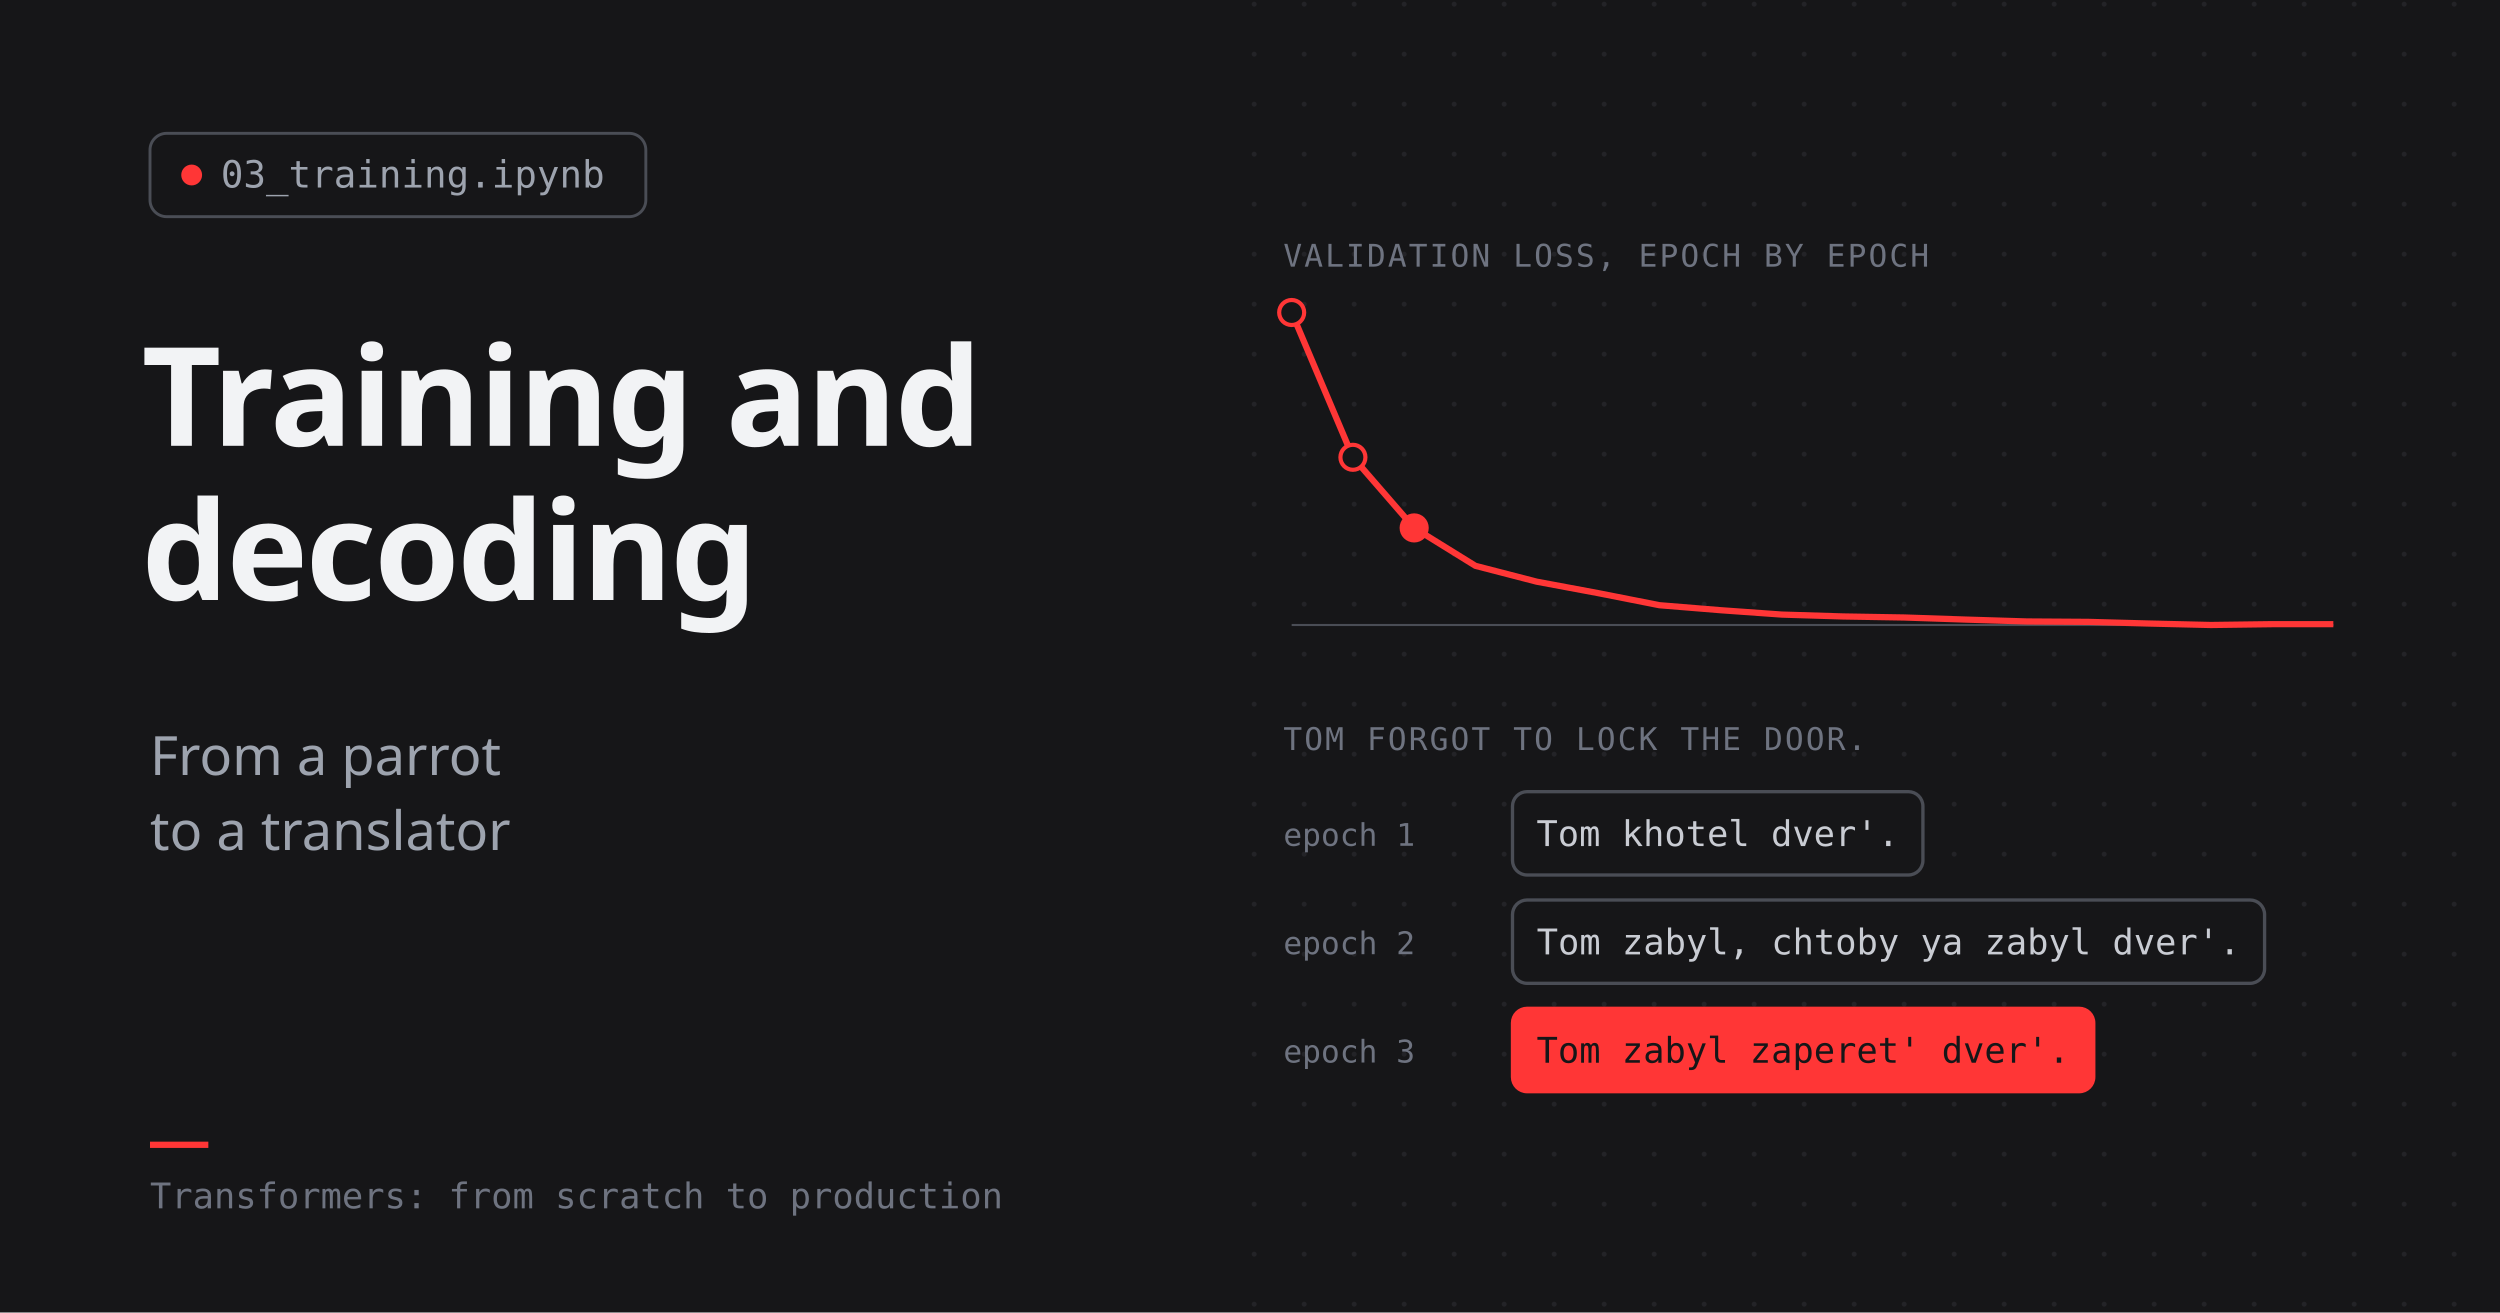
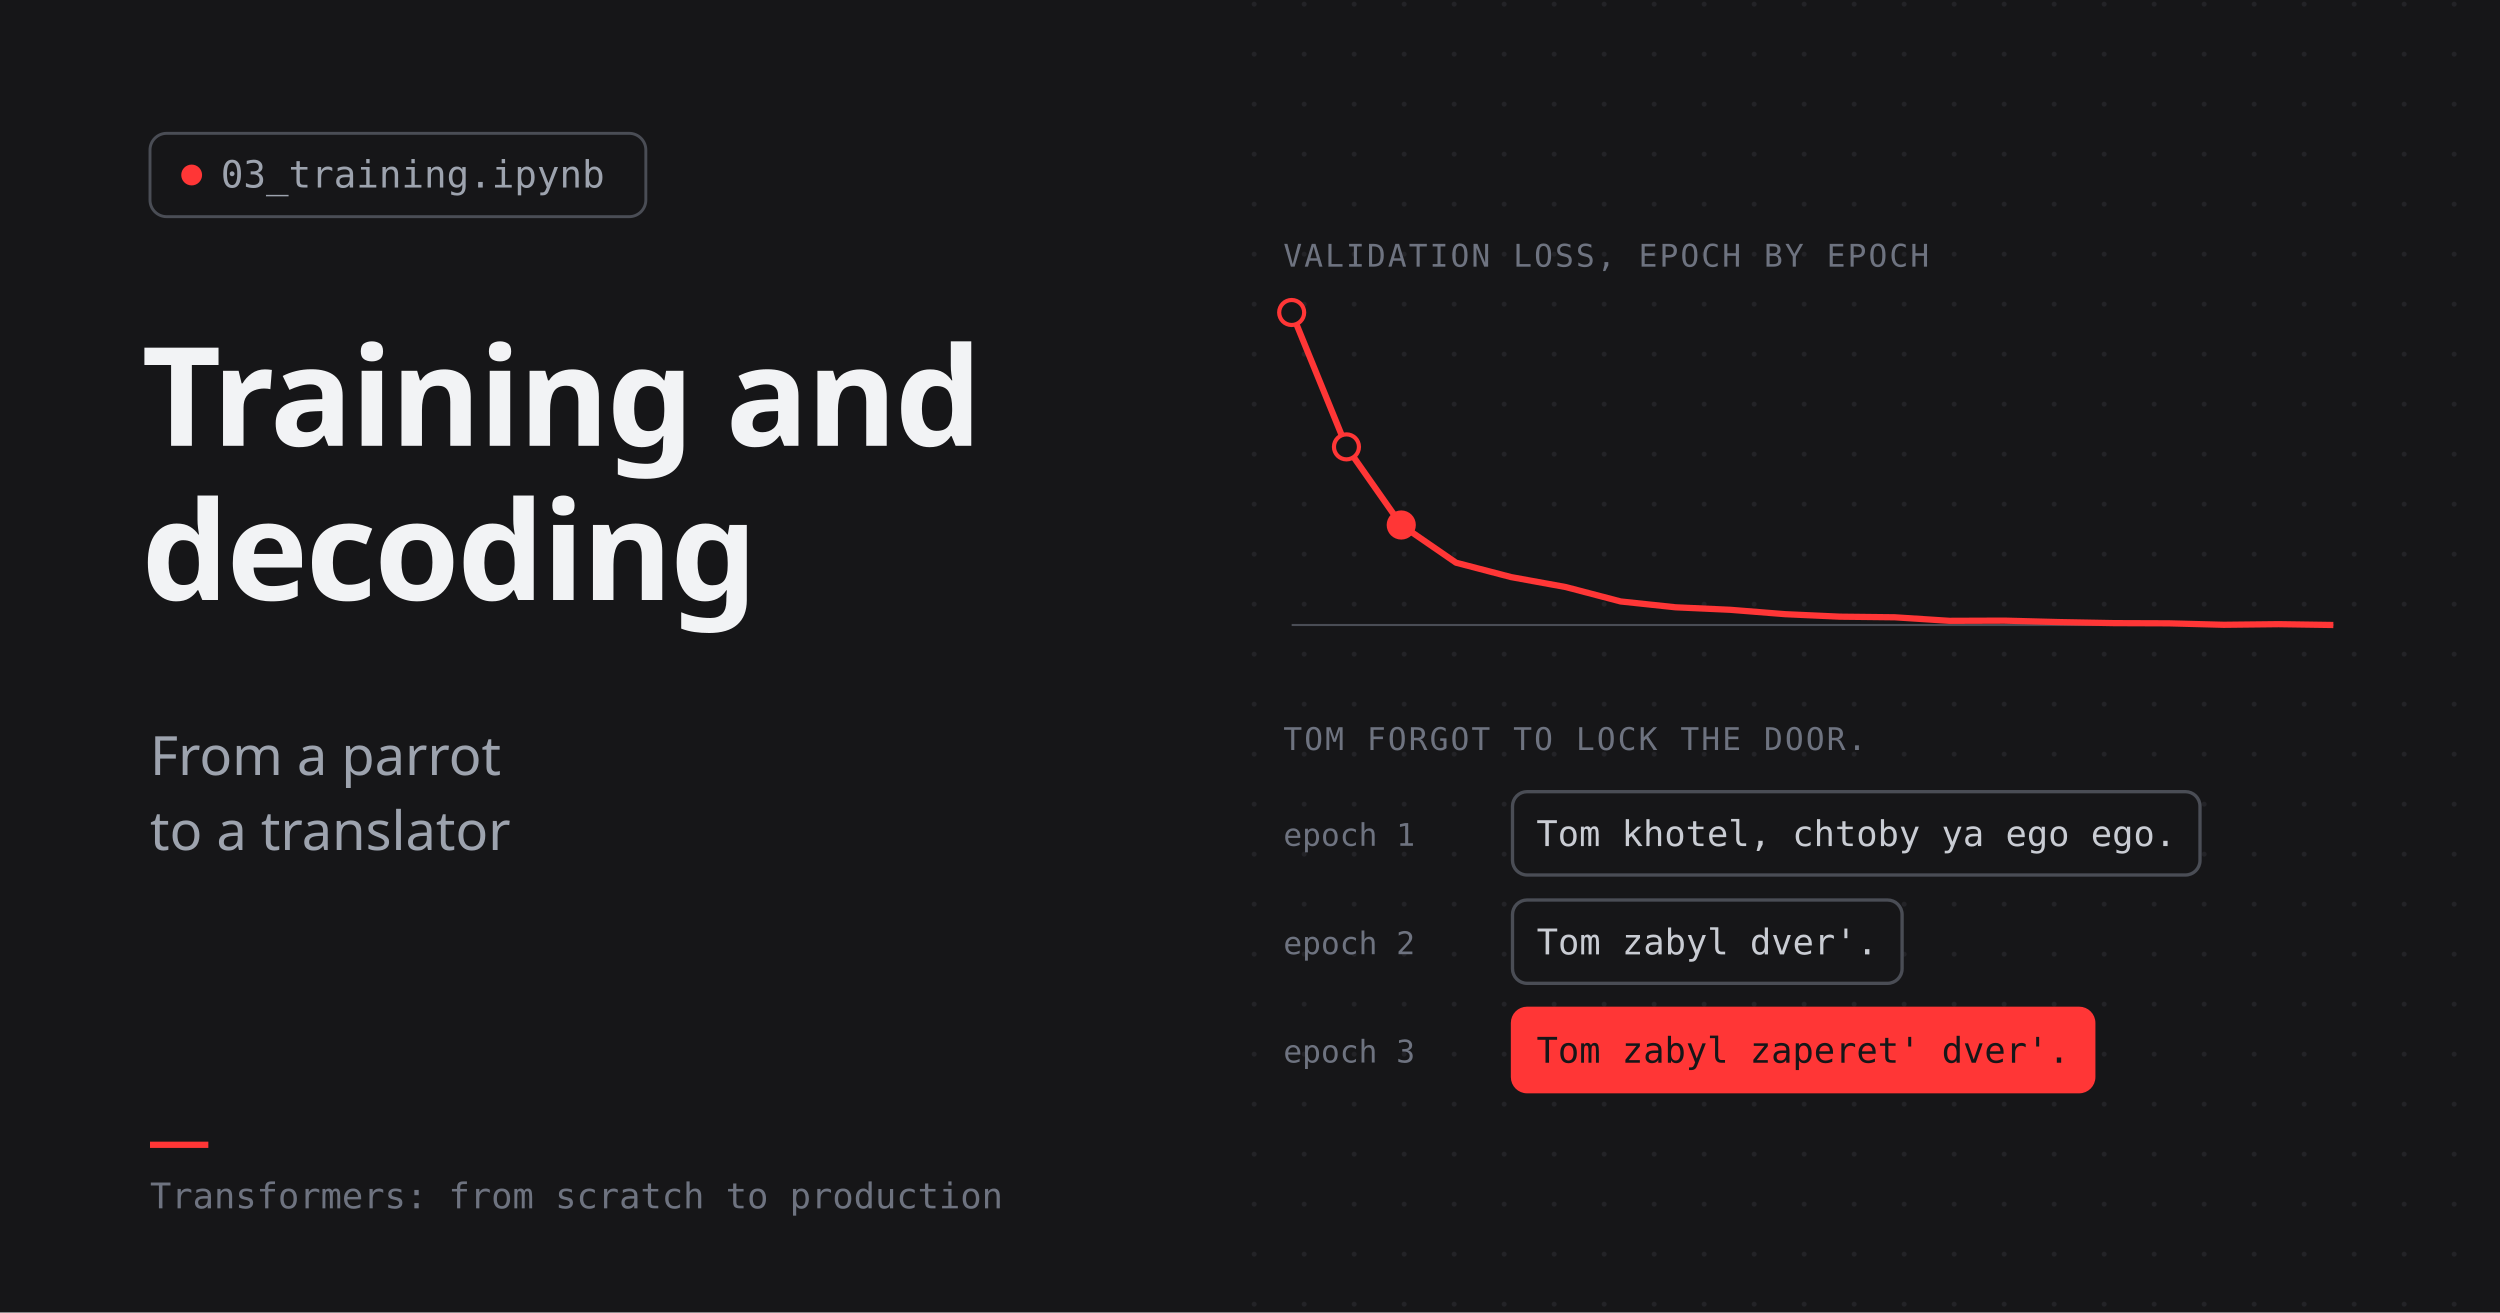
<svg xmlns="http://www.w3.org/2000/svg" viewBox="0 0 1200 630" width="1200" height="630">
  <defs>
    <pattern id="dots" width="24" height="24" patternUnits="userSpaceOnUse">
      <circle cx="2" cy="2" r="1.2" fill="#232327" />
    </pattern>
  </defs>
  <rect width="1200" height="630" fill="#161618" />
  <rect x="600" width="600" height="630" fill="url(#dots)" />
  <rect x="72" y="64" width="238" height="40" rx="8" fill="none" stroke="#4A4D55" stroke-width="1.4" />
  <circle cx="92" cy="84" r="5" fill="#FF3636" />
  <text x="106.0" y="90.0" font-family="'IBM Plex Mono', monospace" font-size="18" font-weight="400" fill="#9DA3AE" text-anchor="start">03_training.ipynb</text>
  <text x="68.0" y="214.0" font-family="'IBM Plex Sans', sans-serif" font-size="66" font-weight="600" fill="#F2F3F5" text-anchor="start" letter-spacing="-1">Training and</text>
  <text x="68.0" y="288.0" font-family="'IBM Plex Sans', sans-serif" font-size="66" font-weight="600" fill="#F2F3F5" text-anchor="start" letter-spacing="-1">decoding</text>
  <text x="72.0" y="372.0" font-family="'IBM Plex Sans', sans-serif" font-size="26" font-weight="400" fill="#9DA3AE" text-anchor="start">From a parrot</text>
  <text x="72.0" y="408.0" font-family="'IBM Plex Sans', sans-serif" font-size="26" font-weight="400" fill="#9DA3AE" text-anchor="start">to a translator</text>
  <rect x="72" y="548" width="28" height="3" fill="#FF3636" />
  <text x="72.0" y="580.0" font-family="'IBM Plex Mono', monospace" font-size="17" font-weight="400" fill="#6E7380" text-anchor="start">Transformers: from scratch to production</text>
  <text x="616.0" y="128.0" font-family="'IBM Plex Mono', monospace" font-size="15" font-weight="400" fill="#6E7380" text-anchor="start" letter-spacing="1">VALIDATION LOSS, EPOCH BY EPOCH</text>
  <line x1="620" y1="300" x2="1120" y2="300" stroke="#4A4D55" stroke-width="1" />
-   <polyline points="620.0,150.0 649.4,219.5 678.8,253.4 708.2,271.6 737.6,279.2 767.1,284.7 796.5,290.5 825.9,292.9 855.3,295.0 884.7,295.9 914.1,296.4 943.5,297.4 972.9,298.3 1002.4,298.5 1031.8,299.3 1061.2,300.0 1090.6,299.6 1120.0,299.6" fill="none" stroke="#FF3636" stroke-width="3" stroke-linejoin="round" />
+   <polyline points="620.0,150.0 646.3,214.5 672.6,252.0 698.9,270.1 725.3,277.0 751.6,281.8 777.9,288.7 804.2,291.5 830.5,292.7 856.8,294.8 883.2,296.0 909.5,296.3 935.8,298.0 962.1,297.9 988.4,298.6 1014.7,299.1 1041.1,299.2 1067.4,299.9 1093.7,299.6 1120.0,300.0" fill="none" stroke="#FF3636" stroke-width="3" stroke-linejoin="round" />
  <circle cx="620.0" cy="150.0" r="6" fill="#161618" stroke="#FF3636" stroke-width="2" />
-   <circle cx="649.4" cy="219.5" r="6" fill="#161618" stroke="#FF3636" stroke-width="2" />
-   <circle cx="678.8" cy="253.4" r="6" fill="#FF3636" stroke="#FF3636" stroke-width="2" />
+   <circle cx="646.3" cy="214.5" r="6" fill="#161618" stroke="#FF3636" stroke-width="2" />
+   <circle cx="672.6" cy="252.0" r="6" fill="#FF3636" stroke="#FF3636" stroke-width="2" />
  <text x="616.0" y="360.0" font-family="'IBM Plex Mono', monospace" font-size="15" font-weight="400" fill="#6E7380" text-anchor="start" letter-spacing="1">TOM FORGOT TO LOCK THE DOOR.</text>
  <text x="616.0" y="406.0" font-family="'IBM Plex Mono', monospace" font-size="15" font-weight="400" fill="#6E7380" text-anchor="start">epoch 1</text>
-   <rect x="726.0" y="380.0" width="197" height="40" rx="7" fill="#161618" stroke="#4A4D55" stroke-width="1.6" />
-   <text x="824.5" y="406.1" font-family="'IBM Plex Mono', monospace" font-size="17" font-weight="500" fill="#C9CCD3" text-anchor="middle">Tom khotel dver'.</text>
+   <rect x="726.0" y="380.0" width="330" height="40" rx="7" fill="#161618" stroke="#4A4D55" stroke-width="1.6" />
+   <text x="891.0" y="406.1" font-family="'IBM Plex Mono', monospace" font-size="17" font-weight="500" fill="#C9CCD3" text-anchor="middle">Tom khotel, chtoby ya ego ego.</text>
  <text x="616.0" y="458.0" font-family="'IBM Plex Mono', monospace" font-size="15" font-weight="400" fill="#6E7380" text-anchor="start">epoch 2</text>
-   <rect x="726.0" y="432.0" width="361" height="40" rx="7" fill="#161618" stroke="#4A4D55" stroke-width="1.6" />
-   <text x="906.5" y="458.1" font-family="'IBM Plex Mono', monospace" font-size="17" font-weight="500" fill="#C9CCD3" text-anchor="middle">Tom zabyl, chtoby ya zabyl dver'.</text>
+   <rect x="726.0" y="432.0" width="187" height="40" rx="7" fill="#161618" stroke="#4A4D55" stroke-width="1.6" />
+   <text x="819.5" y="458.1" font-family="'IBM Plex Mono', monospace" font-size="17" font-weight="500" fill="#C9CCD3" text-anchor="middle">Tom zabyl dver'.</text>
  <text x="616.0" y="510.0" font-family="'IBM Plex Mono', monospace" font-size="15" font-weight="400" fill="#6E7380" text-anchor="start">epoch 3</text>
  <rect x="726.0" y="484.0" width="279" height="40" rx="7" fill="#FF3636" stroke="#FF3636" stroke-width="1.6" />
  <text x="865.5" y="510.1" font-family="'IBM Plex Mono', monospace" font-size="17" font-weight="500" fill="#161618" text-anchor="middle">Tom zabyl zaperet' dver'.</text>
</svg>
